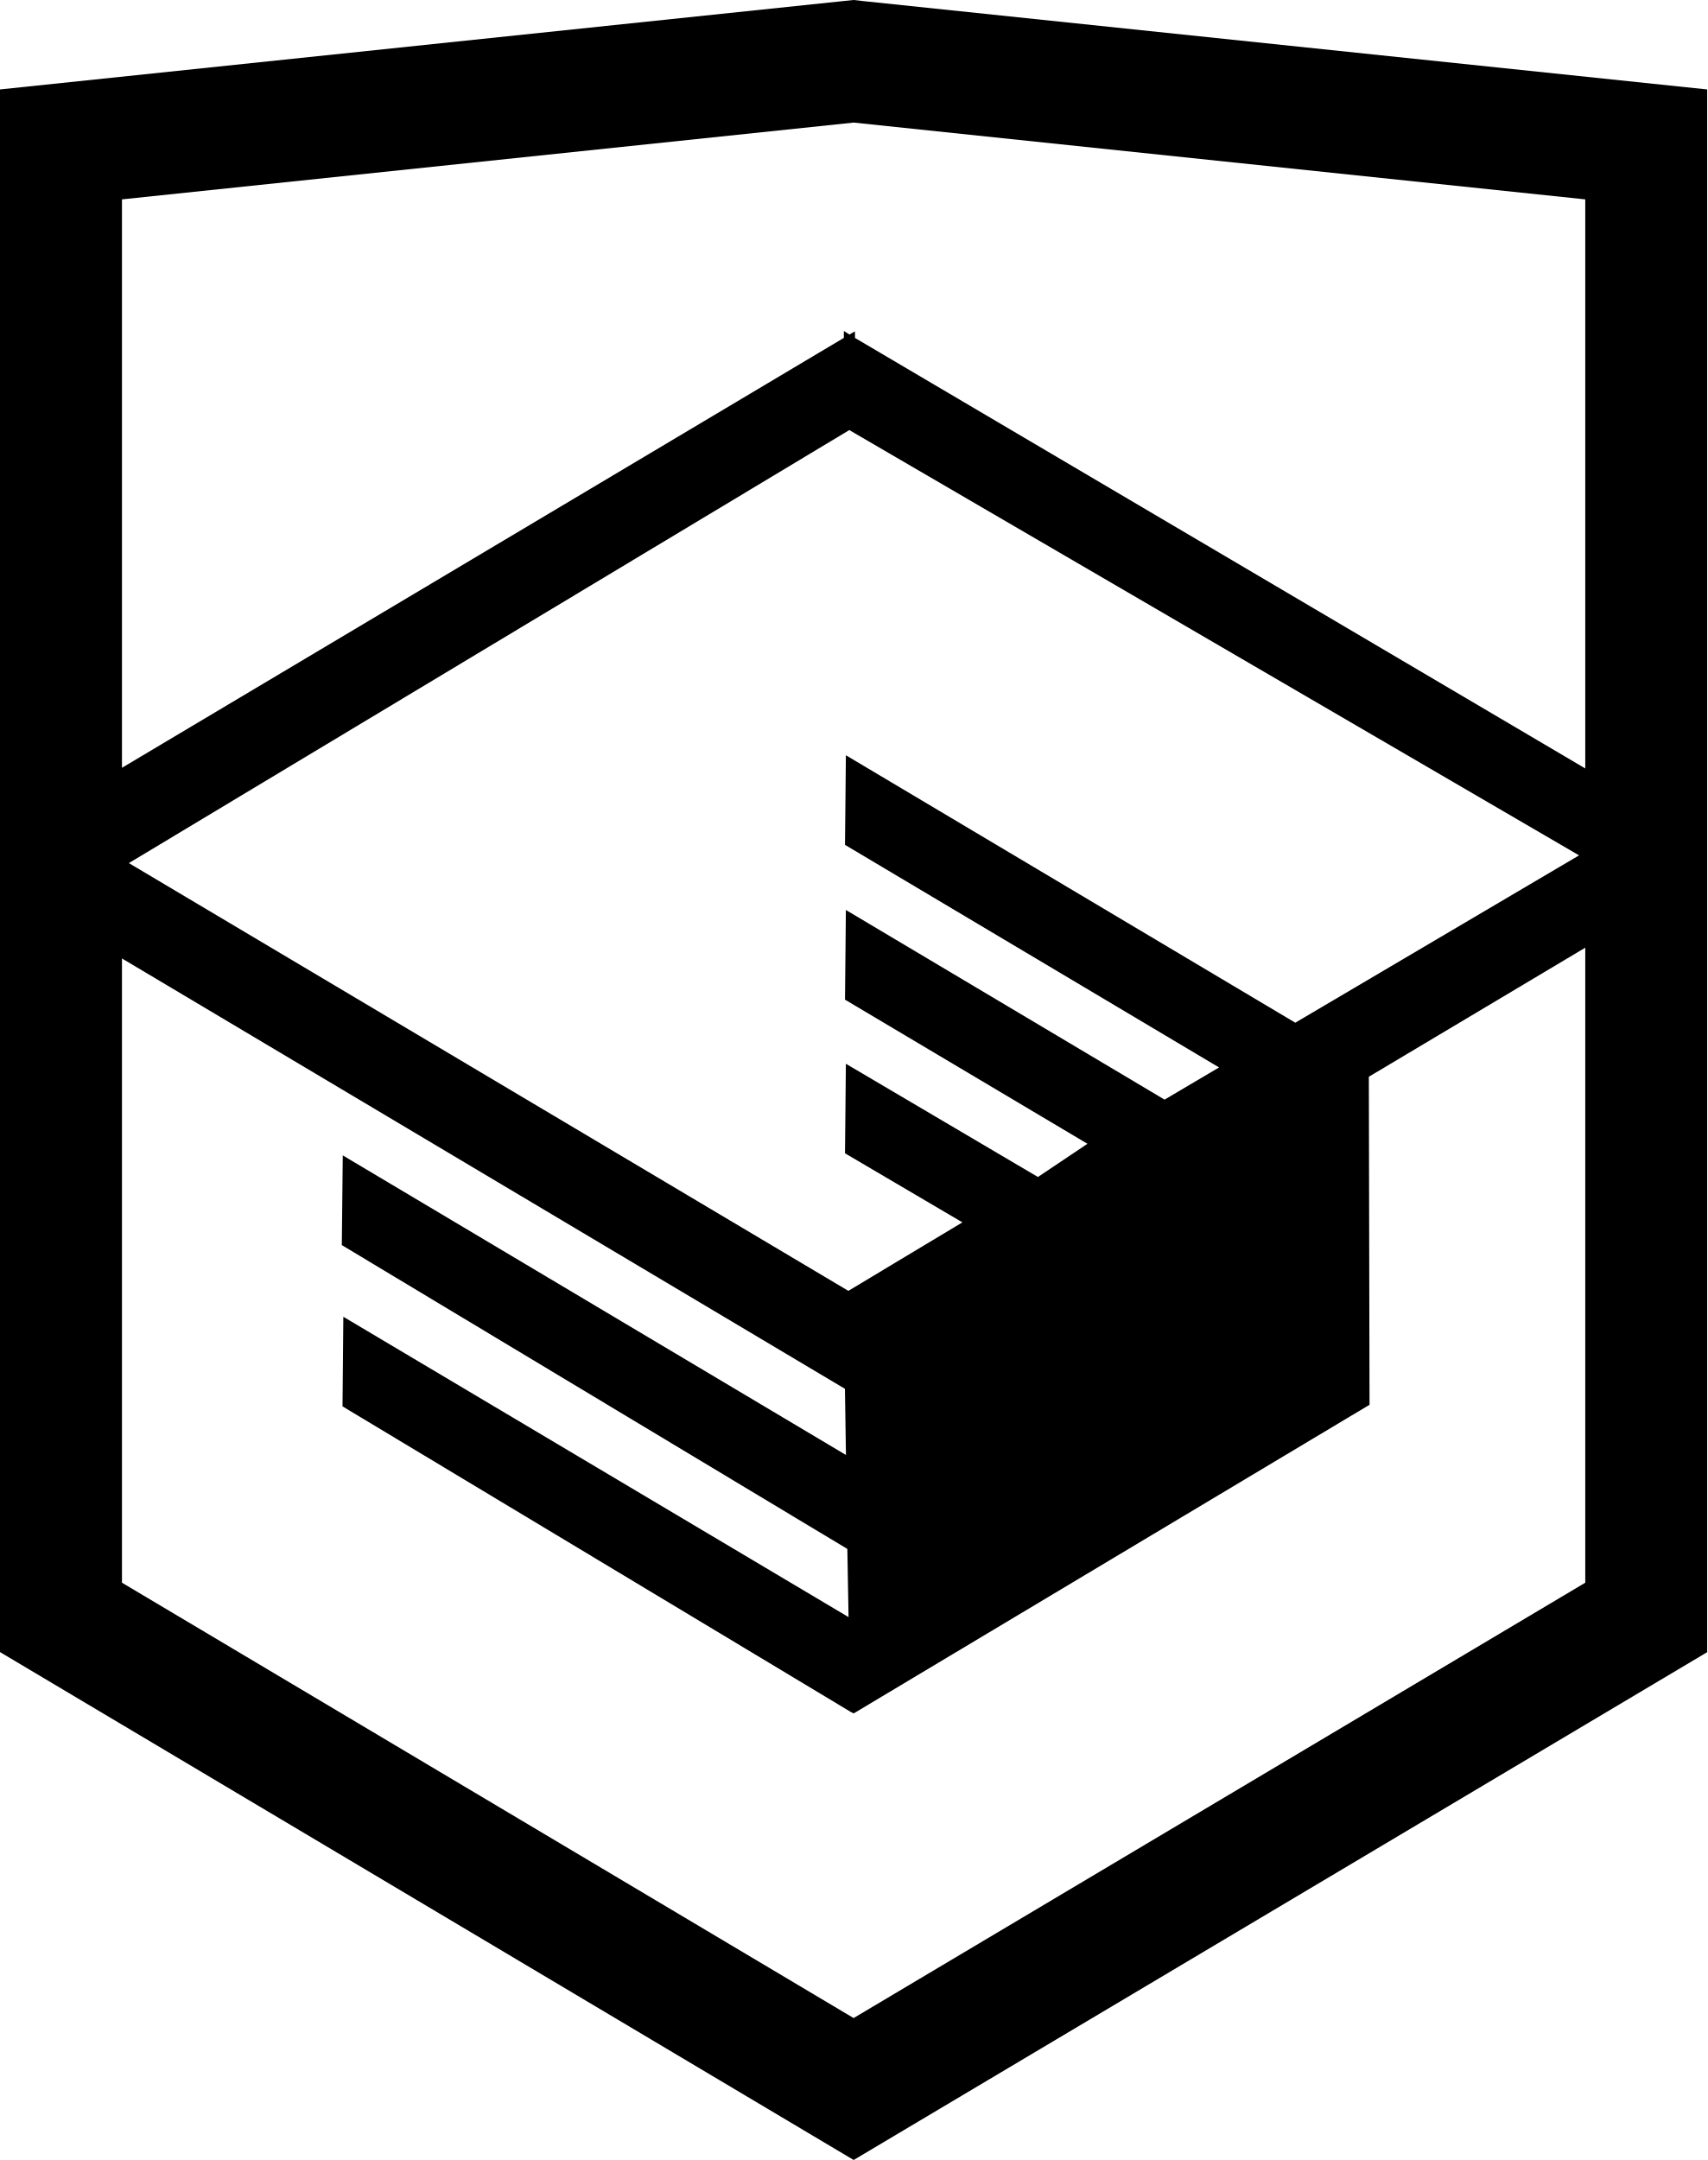
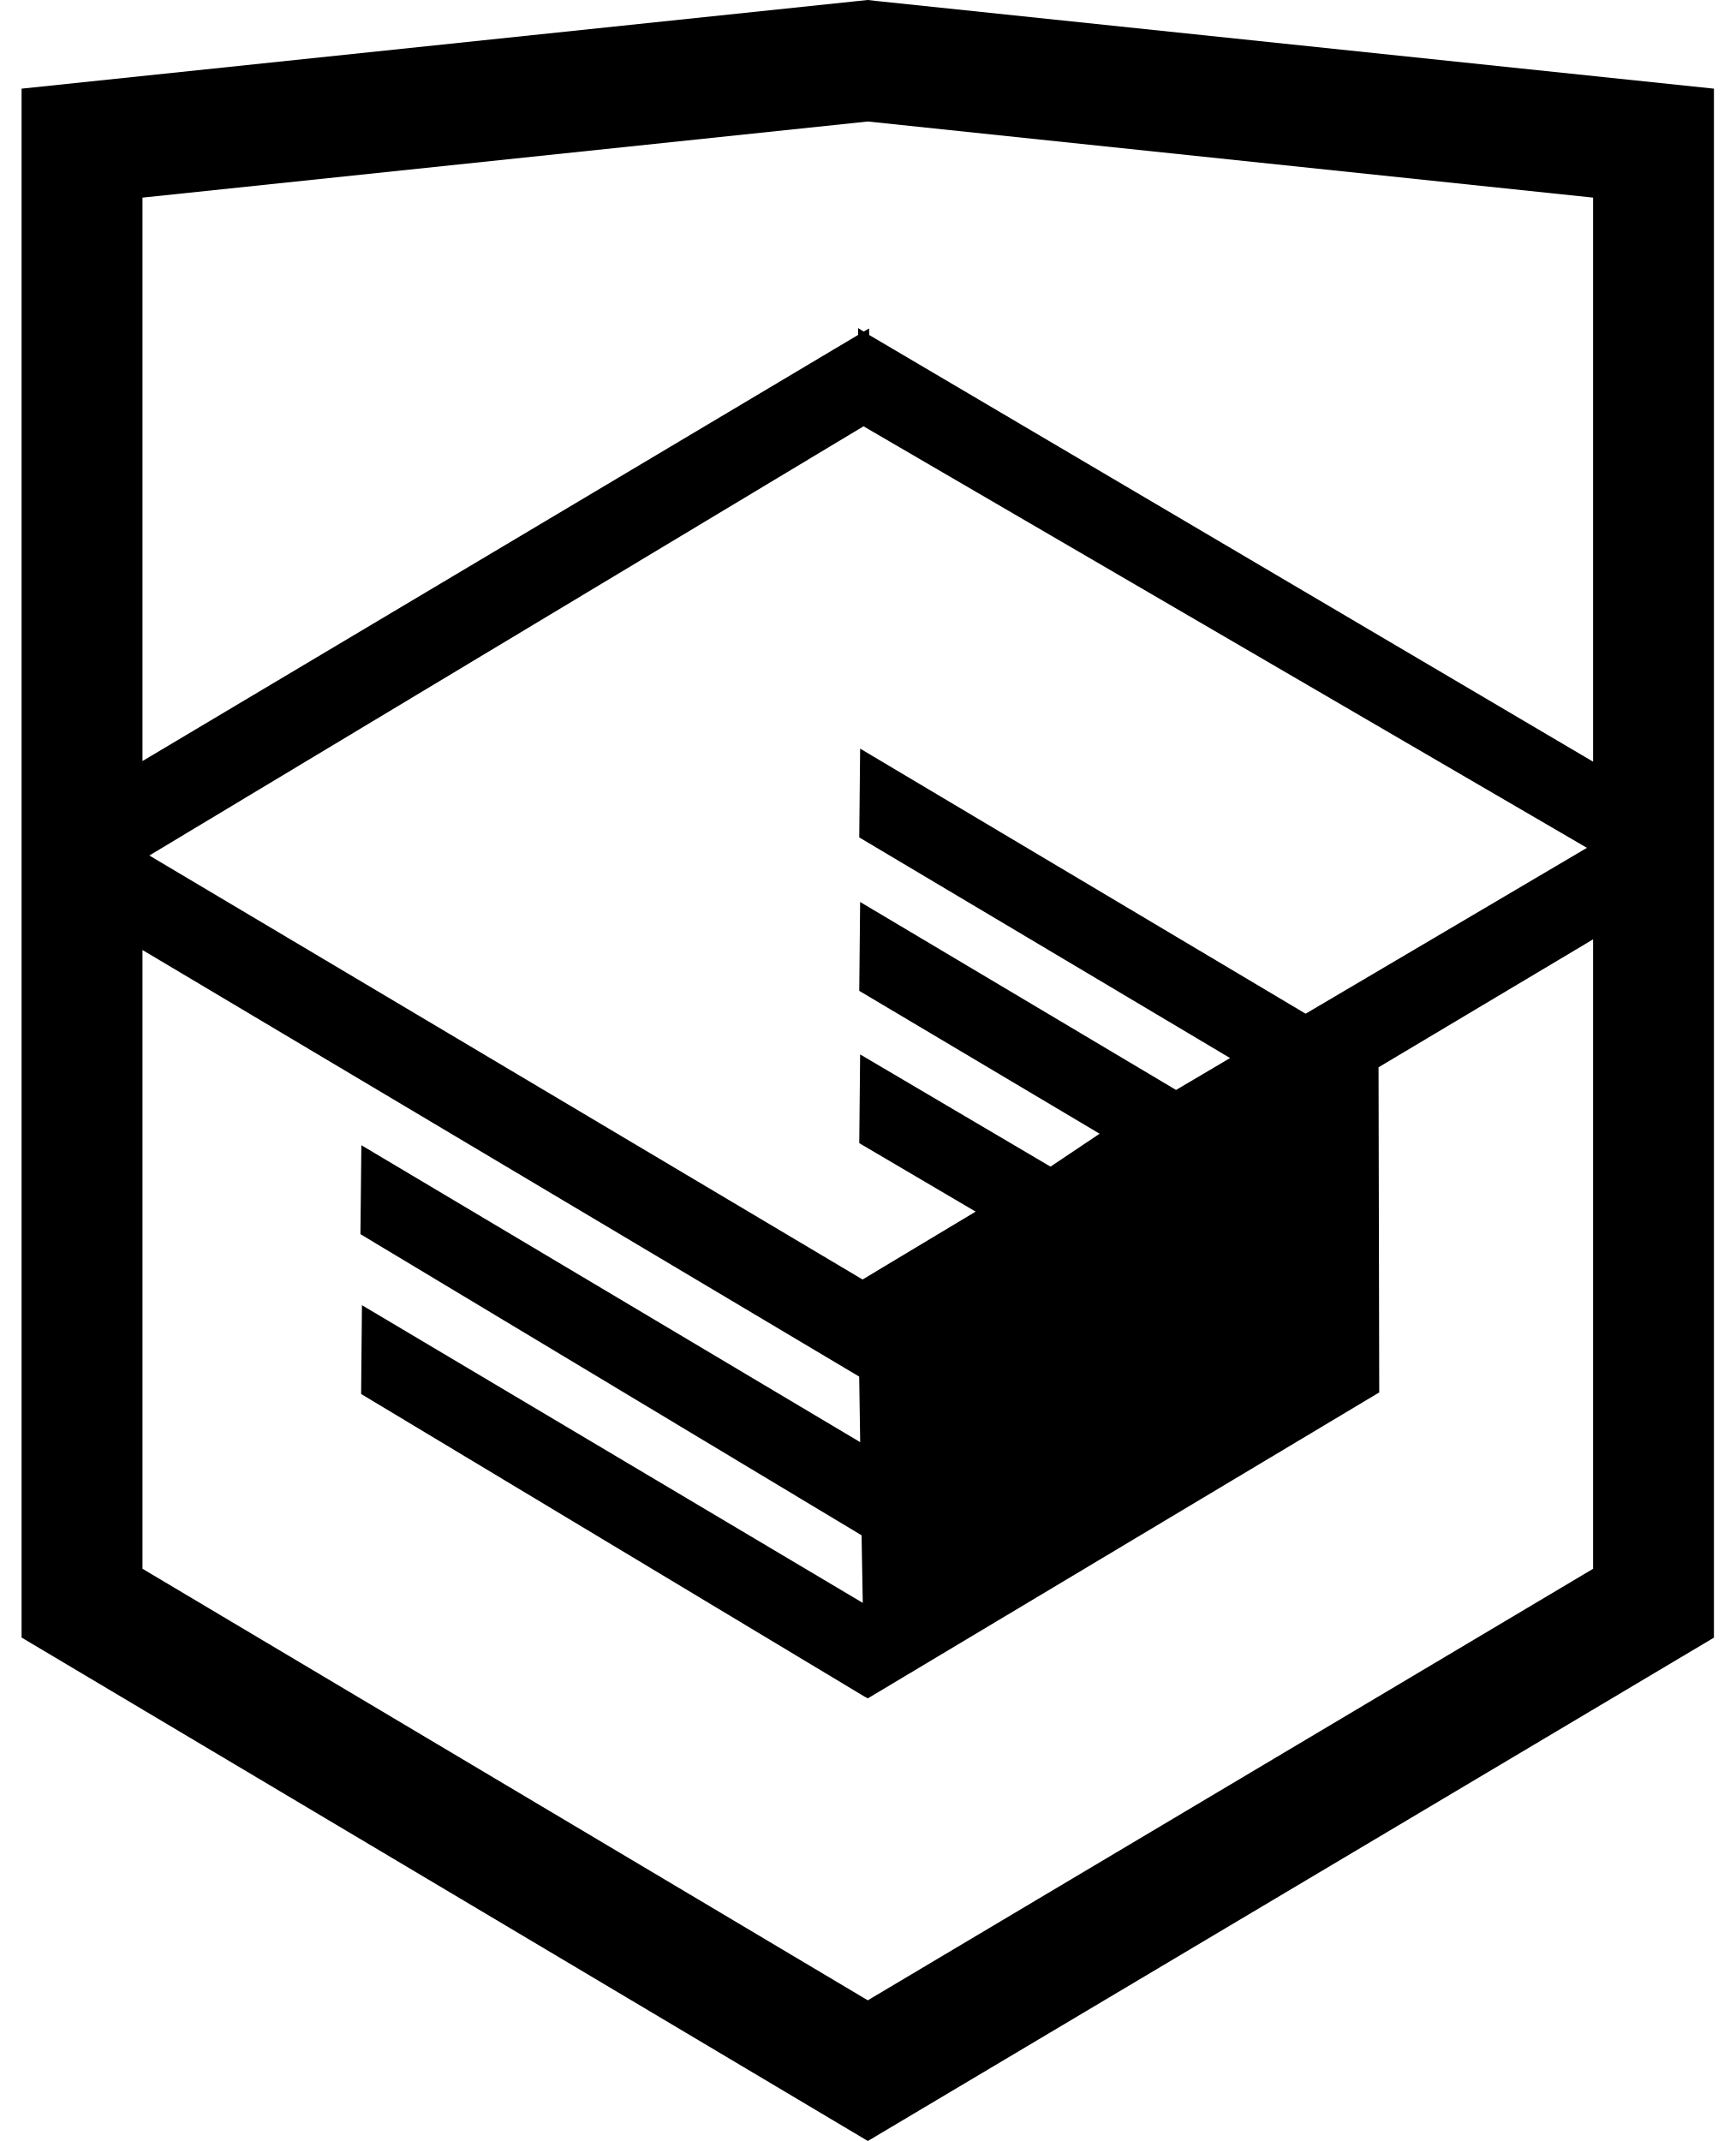
- <svg xmlns="http://www.w3.org/2000/svg" viewBox="0 0 35.927 45.453" height="45.453" width="35.927" xml:space="preserve" id="svg3713" version="1.1">
+ <svg xmlns="http://www.w3.org/2000/svg" viewBox="0 0 35.927 45.453" height="34.453" width="27.927" xml:space="preserve" id="svg3713" version="1.1">
  <defs id="defs3717" />
  <g transform="matrix(1.333333,0,0,-1.333333,0,45.45307)" id="g3721">
    <g transform="translate(13.473,34.0902)" id="g3723">
      <path id="path3725" style="fill:#000000;fill-opacity:1;fill-rule:nonzero;stroke:none" d="m 0,0 -13.473,-1.412 v -24.662 l 13.474,-8.016 13.43,7.99 0.041,0.024 V -1.412 L 0.147,-0.017 Z m -11.548,-3.147 11.549,1.212 11.547,-1.212 v -8.98 H 11.546 L 0.022,-5.334 0.021,-5.23 -0.066,-5.28 -0.154,-5.224 v -0.109 l -11.394,-6.785 z m 0.109,-10.475 11.371,6.834 11.518,-6.712 -4.479,-2.641 -7.093,4.221 -0.014,-1.414 5.904,-3.513 -0.86,-0.508 -5.03,2.993 -0.014,-1.415 3.827,-2.275 -0.782,-0.524 -3.031,1.787 -0.014,-1.413 1.853,-1.09 -1.8,-1.081 z m 19.582,-8.549 -0.011,5.177 3.416,2.037 V -24.979 L 0,-31.85 l -11.548,6.871 v 9.852 l 11.411,-6.792 0.016,-1.044 -7.942,4.728 -0.015,-1.416 7.979,-4.795 0.019,-1.076 -7.974,4.74 -0.013,-1.414 8.021,-4.822 0.047,-0.024 z" />
    </g>
  </g>
</svg>
